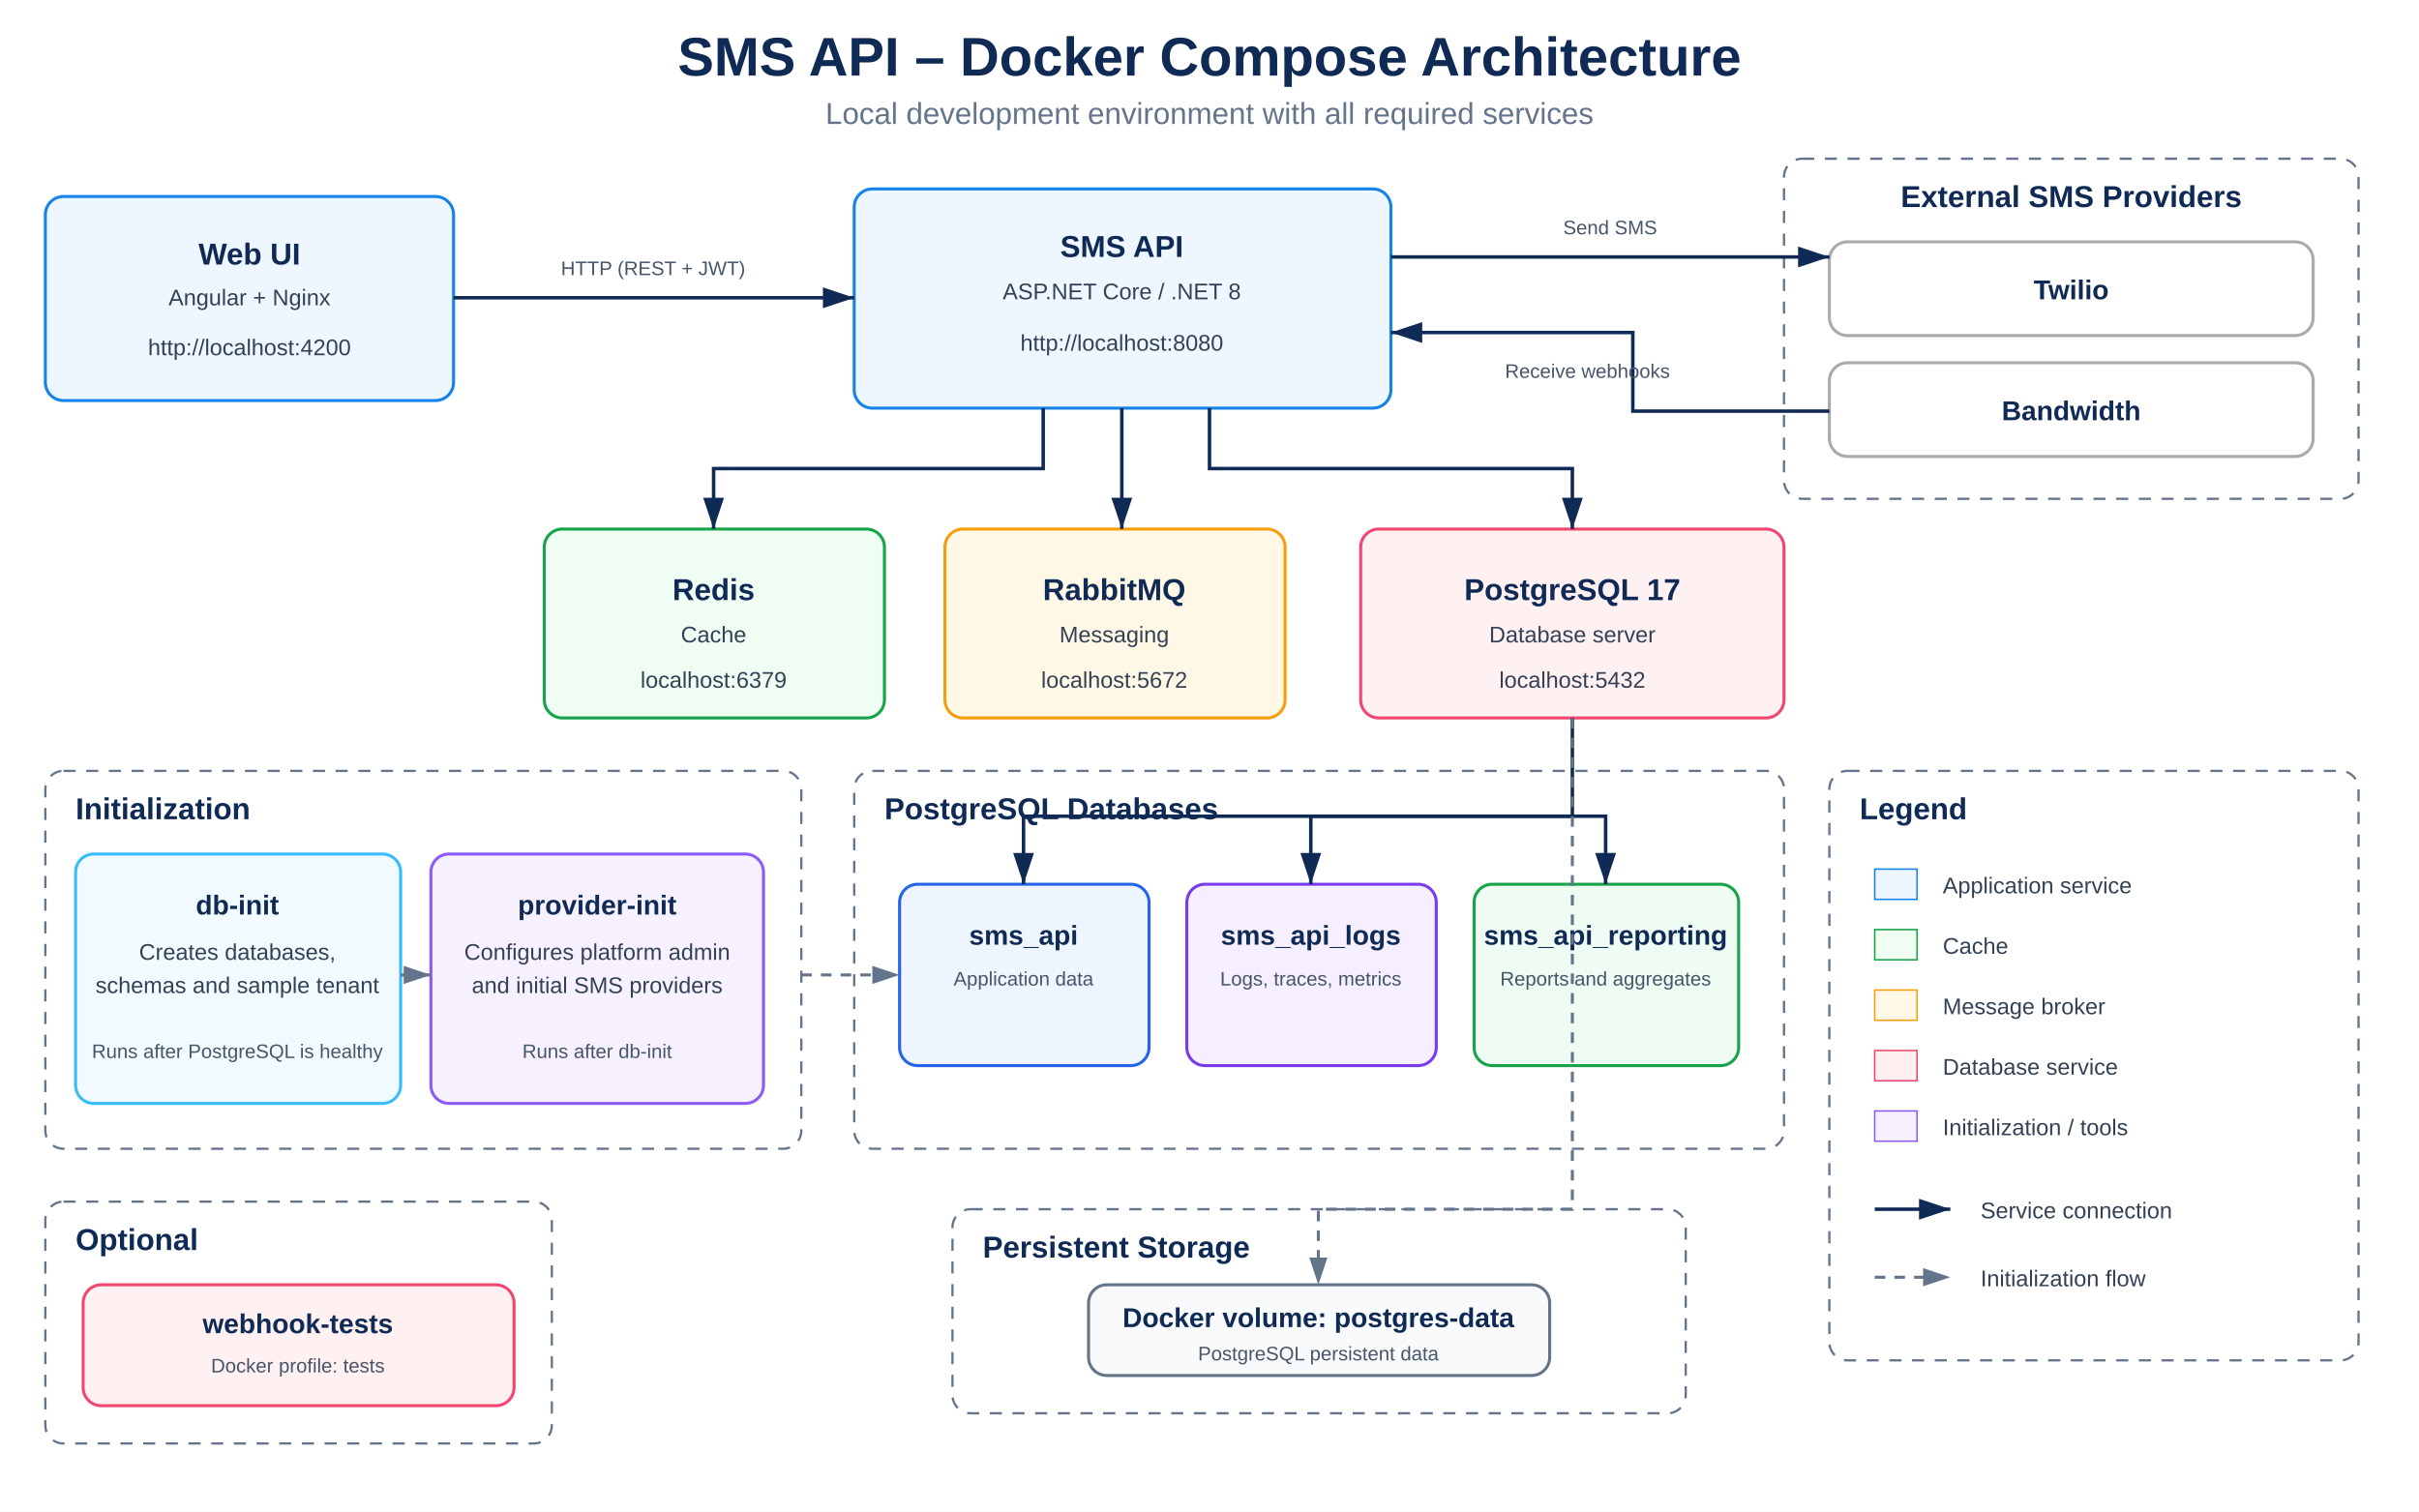
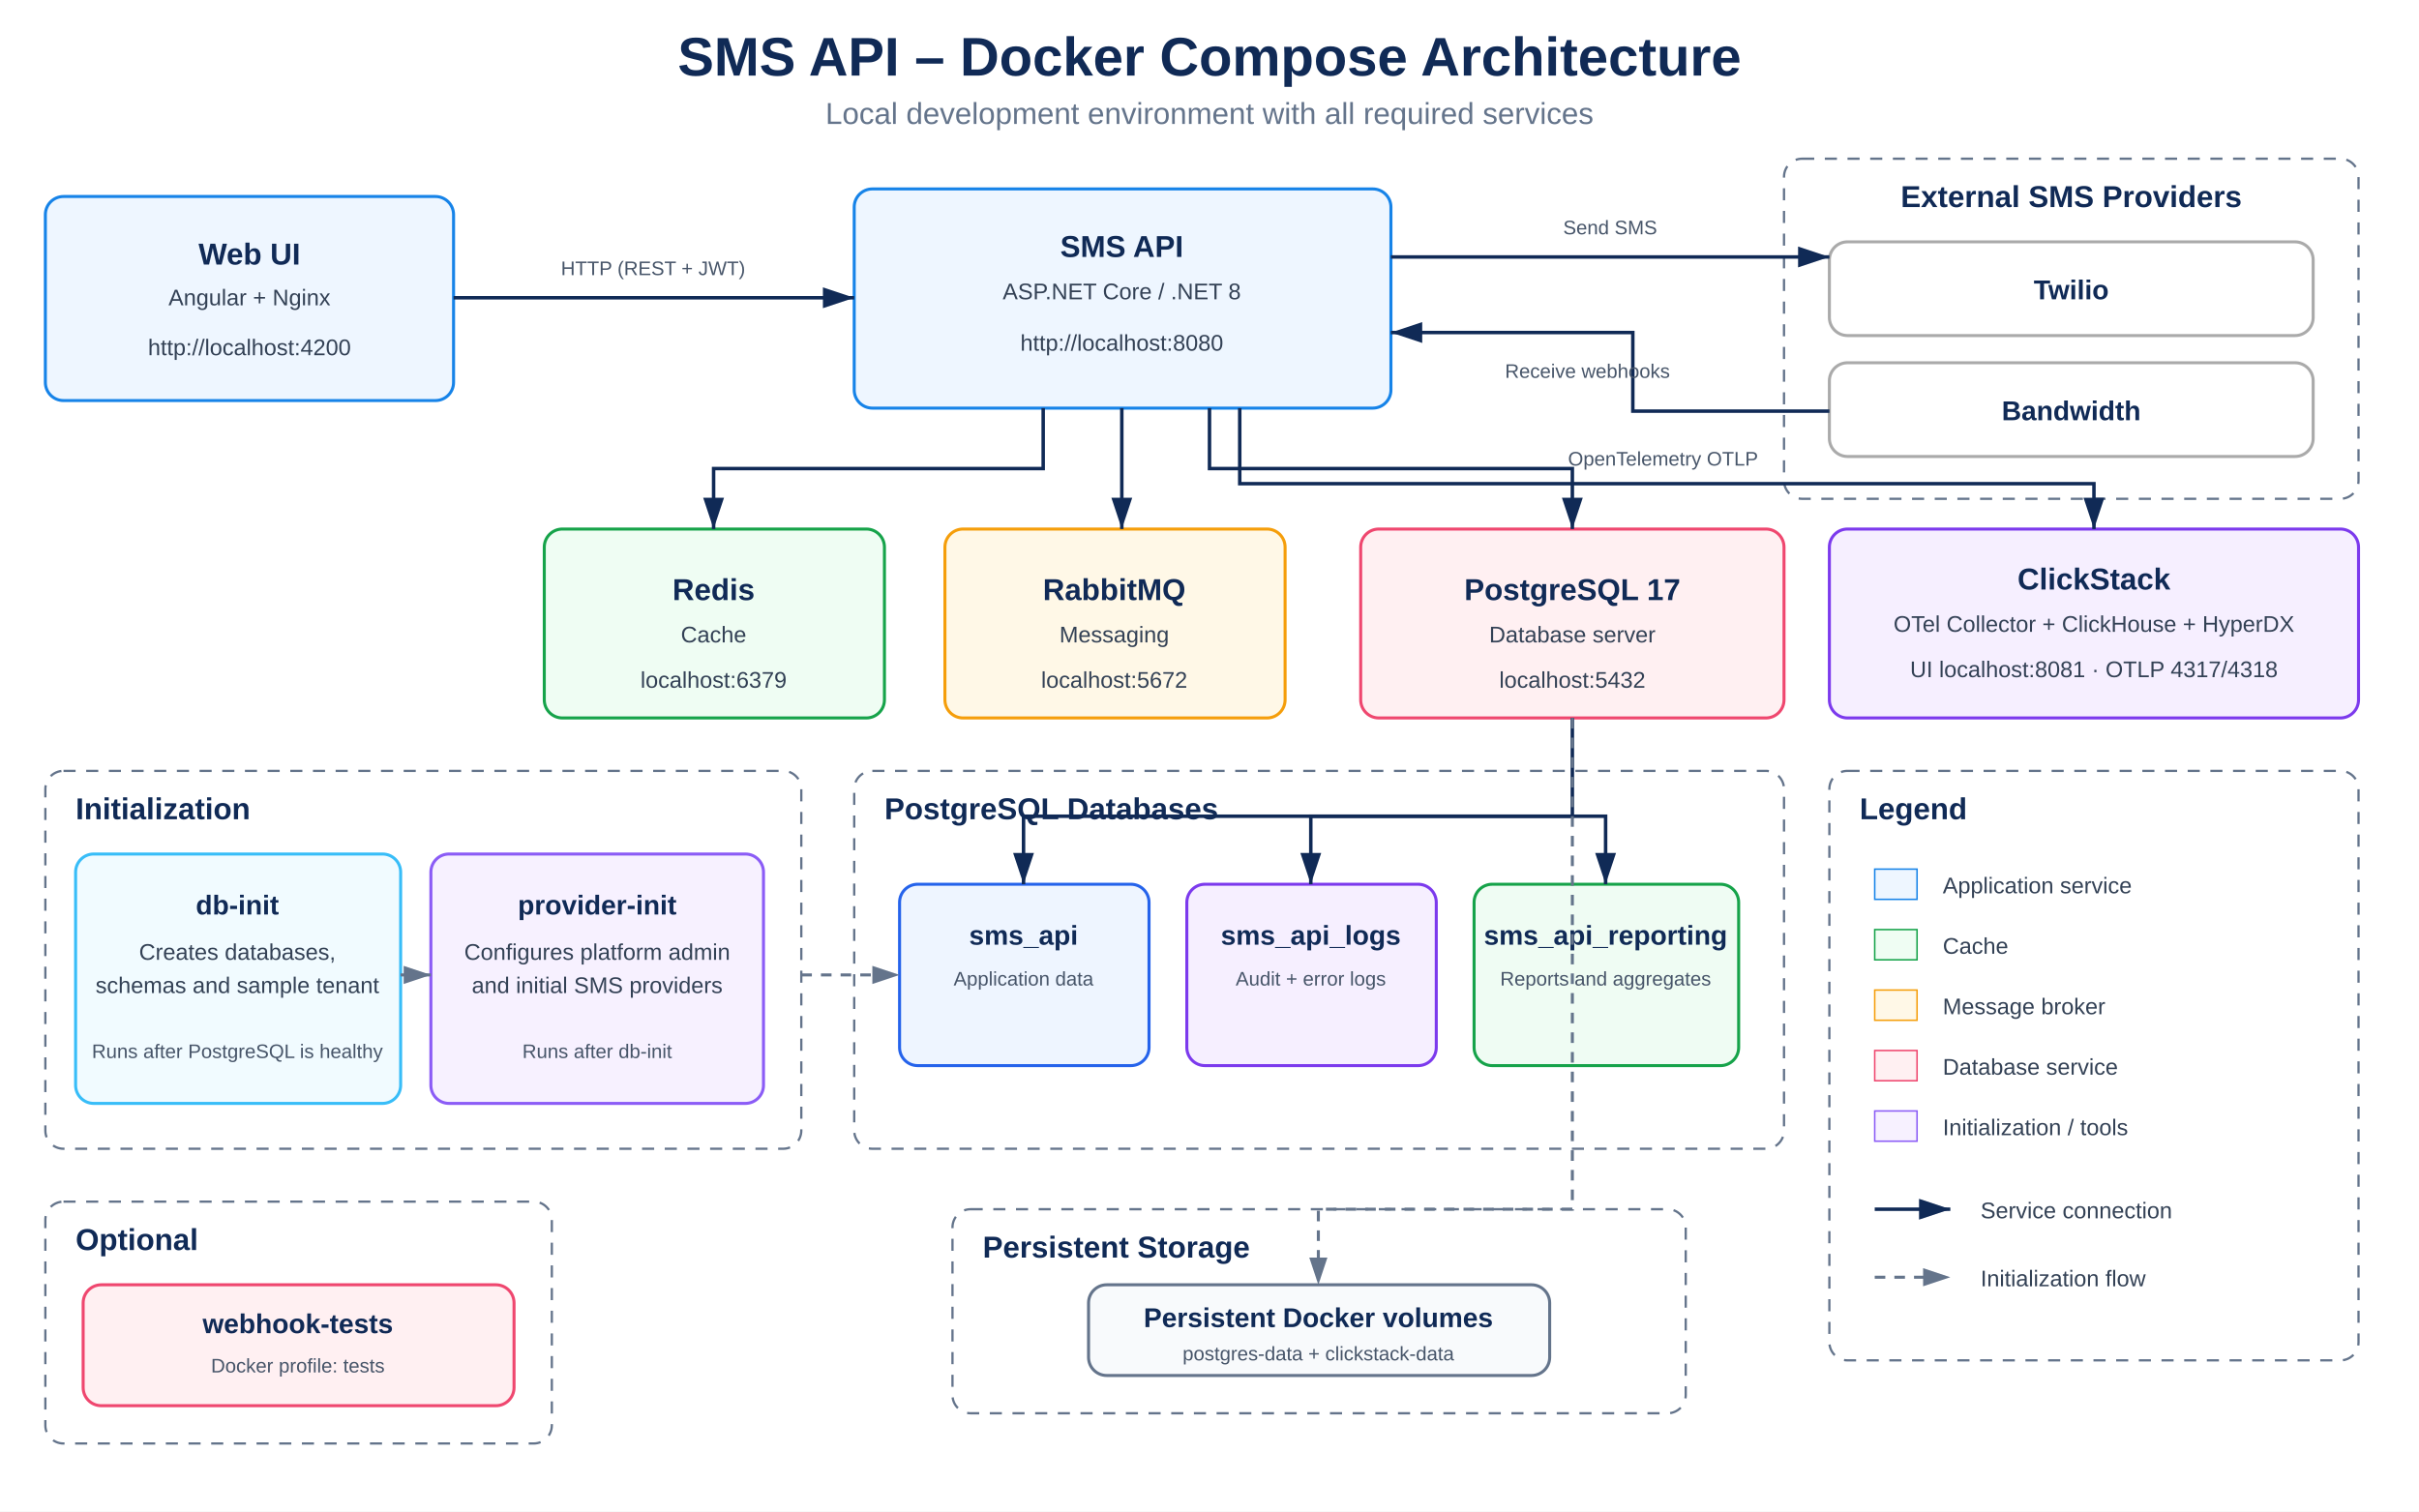
<svg xmlns="http://www.w3.org/2000/svg" width="1600" height="1000" viewBox="0 0 1600 1000">
  <defs>
    <style>
.title{font:700 36px Arial,sans-serif;fill:#102a56}.sub{font:20px Arial,sans-serif;fill:#64748b}.h{font:700 20px Arial,sans-serif;fill:#102a56}.t{font:700 18px Arial,sans-serif;fill:#102a56}.s{font:15px Arial,sans-serif;fill:#334155}.mini{font:13px Arial,sans-serif;fill:#475569}.box{rx:12;ry:12;stroke-width:2}.group{rx:12;ry:12;fill:#fff;stroke:#64748b;stroke-width:1.5;stroke-dasharray:8 7}.line{stroke:#102a56;stroke-width:2.3;fill:none;marker-end:url(#a)}.dash{stroke:#64748b;stroke-width:2;fill:none;stroke-dasharray:7 6;marker-end:url(#g)}
</style>
    <marker id="a" markerWidth="10" markerHeight="10" refX="9" refY="3" orient="auto">
      <path d="M0 0L0 6L9 3z" fill="#102a56" />
    </marker>
    <marker id="g" markerWidth="10" markerHeight="10" refX="9" refY="3" orient="auto">
      <path d="M0 0L0 6L9 3z" fill="#64748b" />
    </marker>
  </defs>
  <rect width="1600" height="1000" fill="#fff" />
  <text x="800" y="50" text-anchor="middle" class="title">SMS API – Docker Compose Architecture</text>
  <text x="800" y="82" text-anchor="middle" class="sub">Local development environment with all required services</text>
  <rect x="30" y="130" width="270" height="135" fill="#eef6ff" stroke="#1683e8" class="box" />
  <text x="165" y="175" text-anchor="middle" class="h">Web UI</text>
  <text x="165" y="202" text-anchor="middle" class="s">Angular + Nginx</text>
  <text x="165" y="235" text-anchor="middle" class="s">http://localhost:4200</text>
  <rect x="565" y="125" width="355" height="145" fill="#eef6ff" stroke="#1683e8" class="box" />
  <text x="742" y="170" text-anchor="middle" class="h">SMS API</text>
  <text x="742" y="198" text-anchor="middle" class="s">ASP.NET Core / .NET 8</text>
  <text x="742" y="232" text-anchor="middle" class="s">http://localhost:8080</text>
  <path d="M300 197H565" class="line" />
  <text x="432" y="182" text-anchor="middle" class="mini">HTTP (REST + JWT)</text>
  <rect x="1180" y="105" width="380" height="225" class="group" />
  <text x="1370" y="137" text-anchor="middle" class="h">External SMS Providers</text>
  <rect x="1210" y="160" width="320" height="62" fill="#fff" stroke="#aaa" class="box" />
  <text x="1370" y="198" text-anchor="middle" class="t">Twilio</text>
  <rect x="1210" y="240" width="320" height="62" fill="#fff" stroke="#aaa" class="box" />
  <text x="1370" y="278" text-anchor="middle" class="t">Bandwidth</text>
  <path d="M920 170H1210" class="line" />
  <text x="1065" y="155" text-anchor="middle" class="mini">Send SMS</text>
  <path d="M1210 272H1080V220H920" class="line" />
  <text x="1050" y="250" text-anchor="middle" class="mini">Receive webhooks</text>
  <rect x="360" y="350" width="225" height="125" fill="#effdf3" stroke="#16a34a" class="box" />
  <text x="472" y="397" text-anchor="middle" class="h">Redis</text>
  <text x="472" y="425" text-anchor="middle" class="s">Cache</text>
  <text x="472" y="455" text-anchor="middle" class="s">localhost:6379</text>
  <rect x="625" y="350" width="225" height="125" fill="#fff8e7" stroke="#f59e0b" class="box" />
  <text x="737" y="397" text-anchor="middle" class="h">RabbitMQ</text>
  <text x="737" y="425" text-anchor="middle" class="s">Messaging</text>
  <text x="737" y="455" text-anchor="middle" class="s">localhost:5672</text>
  <rect x="900" y="350" width="280" height="125" fill="#fff0f2" stroke="#ef476f" class="box" />
  <text x="1040" y="397" text-anchor="middle" class="h">PostgreSQL 17</text>
  <text x="1040" y="425" text-anchor="middle" class="s">Database server</text>
  <text x="1040" y="455" text-anchor="middle" class="s">localhost:5432</text>
  <path d="M690 270V310H472V350" class="line" />
  <path d="M742 270V350" class="line" />
  <path d="M800 270V310H1040V350" class="line" />
+   <rect x="1210" y="350" width="350" height="125" fill="#f6efff" stroke="#7c3aed" class="box" />
+   <text x="1385" y="390" text-anchor="middle" class="h">ClickStack</text>
+   <text x="1385" y="418" text-anchor="middle" class="s">OTel Collector + ClickHouse + HyperDX</text>
+   <text x="1385" y="448" text-anchor="middle" class="s">UI localhost:8081 · OTLP 4317/4318</text>
+   <path d="M820 270V320H1385V350" class="line" />
+   <text x="1100" y="308" text-anchor="middle" class="mini">OpenTelemetry OTLP</text>
  <rect x="30" y="510" width="500" height="250" class="group" />
  <text x="50" y="542" class="h">Initialization</text>
  <rect x="50" y="565" width="215" height="165" fill="#f1fbff" stroke="#38bdf8" class="box" />
  <text x="157" y="605" text-anchor="middle" class="t">db-init</text>
  <text x="157" y="635" text-anchor="middle" class="s">Creates databases,</text>
  <text x="157" y="657" text-anchor="middle" class="s">schemas and sample tenant</text>
  <text x="157" y="700" text-anchor="middle" class="mini">Runs after PostgreSQL is healthy</text>
  <rect x="285" y="565" width="220" height="165" fill="#f7f1ff" stroke="#8b5cf6" class="box" />
  <text x="395" y="605" text-anchor="middle" class="t">provider-init</text>
  <text x="395" y="635" text-anchor="middle" class="s">Configures platform admin</text>
  <text x="395" y="657" text-anchor="middle" class="s">and initial SMS providers</text>
  <text x="395" y="700" text-anchor="middle" class="mini">Runs after db-init</text>
  <rect x="565" y="510" width="615" height="250" class="group" />
  <text x="585" y="542" class="h">PostgreSQL Databases</text>
  <rect x="595" y="585" width="165" height="120" fill="#eef5ff" stroke="#2563eb" class="box" />
  <text x="677" y="625" text-anchor="middle" class="t">sms_api</text>
  <text x="677" y="652" text-anchor="middle" class="mini">Application data</text>
  <rect x="785" y="585" width="165" height="120" fill="#f6efff" stroke="#7c3aed" class="box" />
  <text x="867" y="625" text-anchor="middle" class="t">sms_api_logs</text>
-   <text x="867" y="652" text-anchor="middle" class="mini">Logs, traces, metrics</text>
+   <text x="867" y="652" text-anchor="middle" class="mini">Audit + error logs</text>
  <rect x="975" y="585" width="175" height="120" fill="#effcf3" stroke="#16a34a" class="box" />
  <text x="1062" y="625" text-anchor="middle" class="t">sms_api_reporting</text>
  <text x="1062" y="652" text-anchor="middle" class="mini">Reports and aggregates</text>
  <path d="M1040 475V540H677V585" class="line" />
  <path d="M1040 540H867V585" class="line" />
  <path d="M1040 540H1062V585" class="line" />
  <path d="M265 645H285" class="dash" />
  <path d="M530 645H595" class="dash" />
  <rect x="30" y="795" width="335" height="160" class="group" />
  <text x="50" y="827" class="h">Optional</text>
  <rect x="55" y="850" width="285" height="80" fill="#fff0f2" stroke="#ef476f" class="box" />
  <text x="197" y="882" text-anchor="middle" class="t">webhook-tests</text>
  <text x="197" y="908" text-anchor="middle" class="mini">Docker profile: tests</text>
  <rect x="630" y="800" width="485" height="135" class="group" />
  <text x="650" y="832" class="h">Persistent Storage</text>
  <rect x="720" y="850" width="305" height="60" fill="#f8fafc" stroke="#64748b" class="box" />
-   <text x="872" y="878" text-anchor="middle" class="t">Docker volume: postgres-data</text>
-   <text x="872" y="900" text-anchor="middle" class="mini">PostgreSQL persistent data</text>
+   <text x="872" y="878" text-anchor="middle" class="t">Persistent Docker volumes</text>
+   <text x="872" y="900" text-anchor="middle" class="mini">postgres-data + clickstack-data</text>
  <path d="M1040 475V800H872V850" class="dash" />
  <rect x="1210" y="510" width="350" height="390" class="group" />
  <text x="1230" y="542" class="h">Legend</text>
  <rect x="1240" y="575" width="28" height="20" fill="#eef6ff" stroke="#1683e8" />
  <text x="1285" y="591" class="s">Application service</text>
  <rect x="1240" y="615" width="28" height="20" fill="#effdf3" stroke="#16a34a" />
  <text x="1285" y="631" class="s">Cache</text>
  <rect x="1240" y="655" width="28" height="20" fill="#fff8e7" stroke="#f59e0b" />
  <text x="1285" y="671" class="s">Message broker</text>
  <rect x="1240" y="695" width="28" height="20" fill="#fff0f2" stroke="#ef476f" />
  <text x="1285" y="711" class="s">Database service</text>
  <rect x="1240" y="735" width="28" height="20" fill="#f7f1ff" stroke="#8b5cf6" />
  <text x="1285" y="751" class="s">Initialization / tools</text>
  <line x1="1240" y1="800" x2="1290" y2="800" class="line" />
  <text x="1310" y="806" class="s">Service connection</text>
  <line x1="1240" y1="845" x2="1290" y2="845" class="dash" />
  <text x="1310" y="851" class="s">Initialization flow</text>
</svg>
